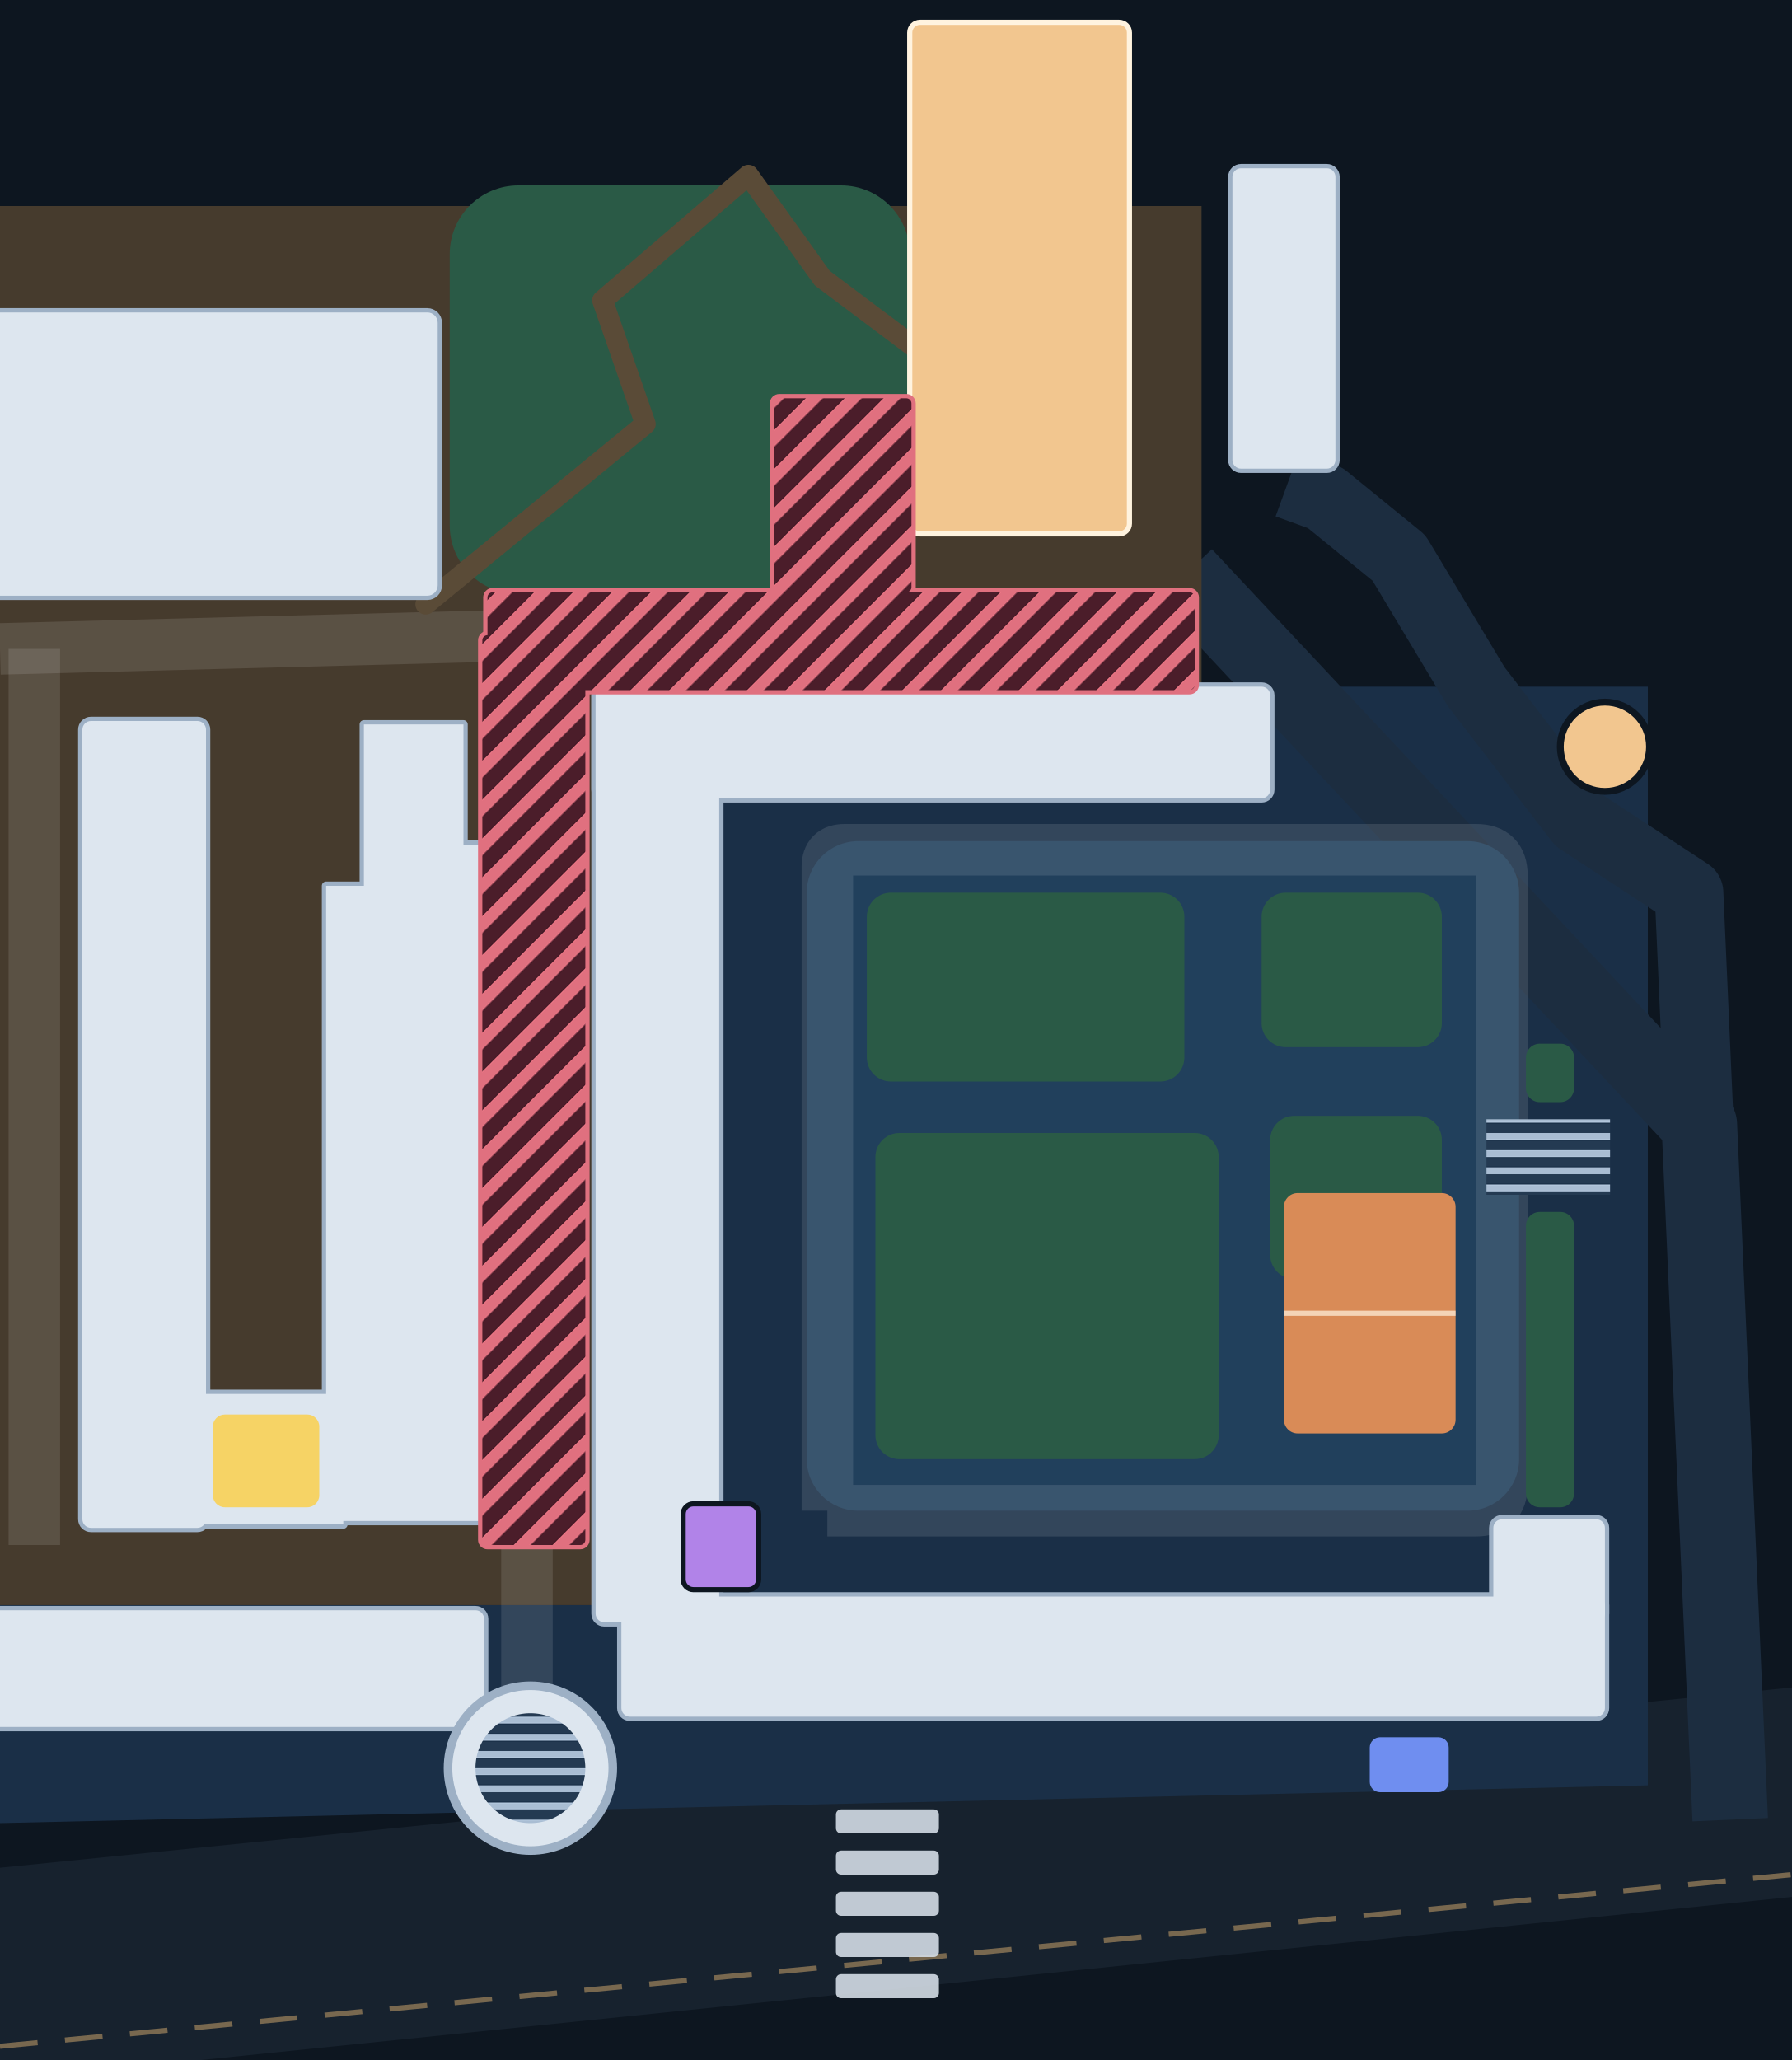
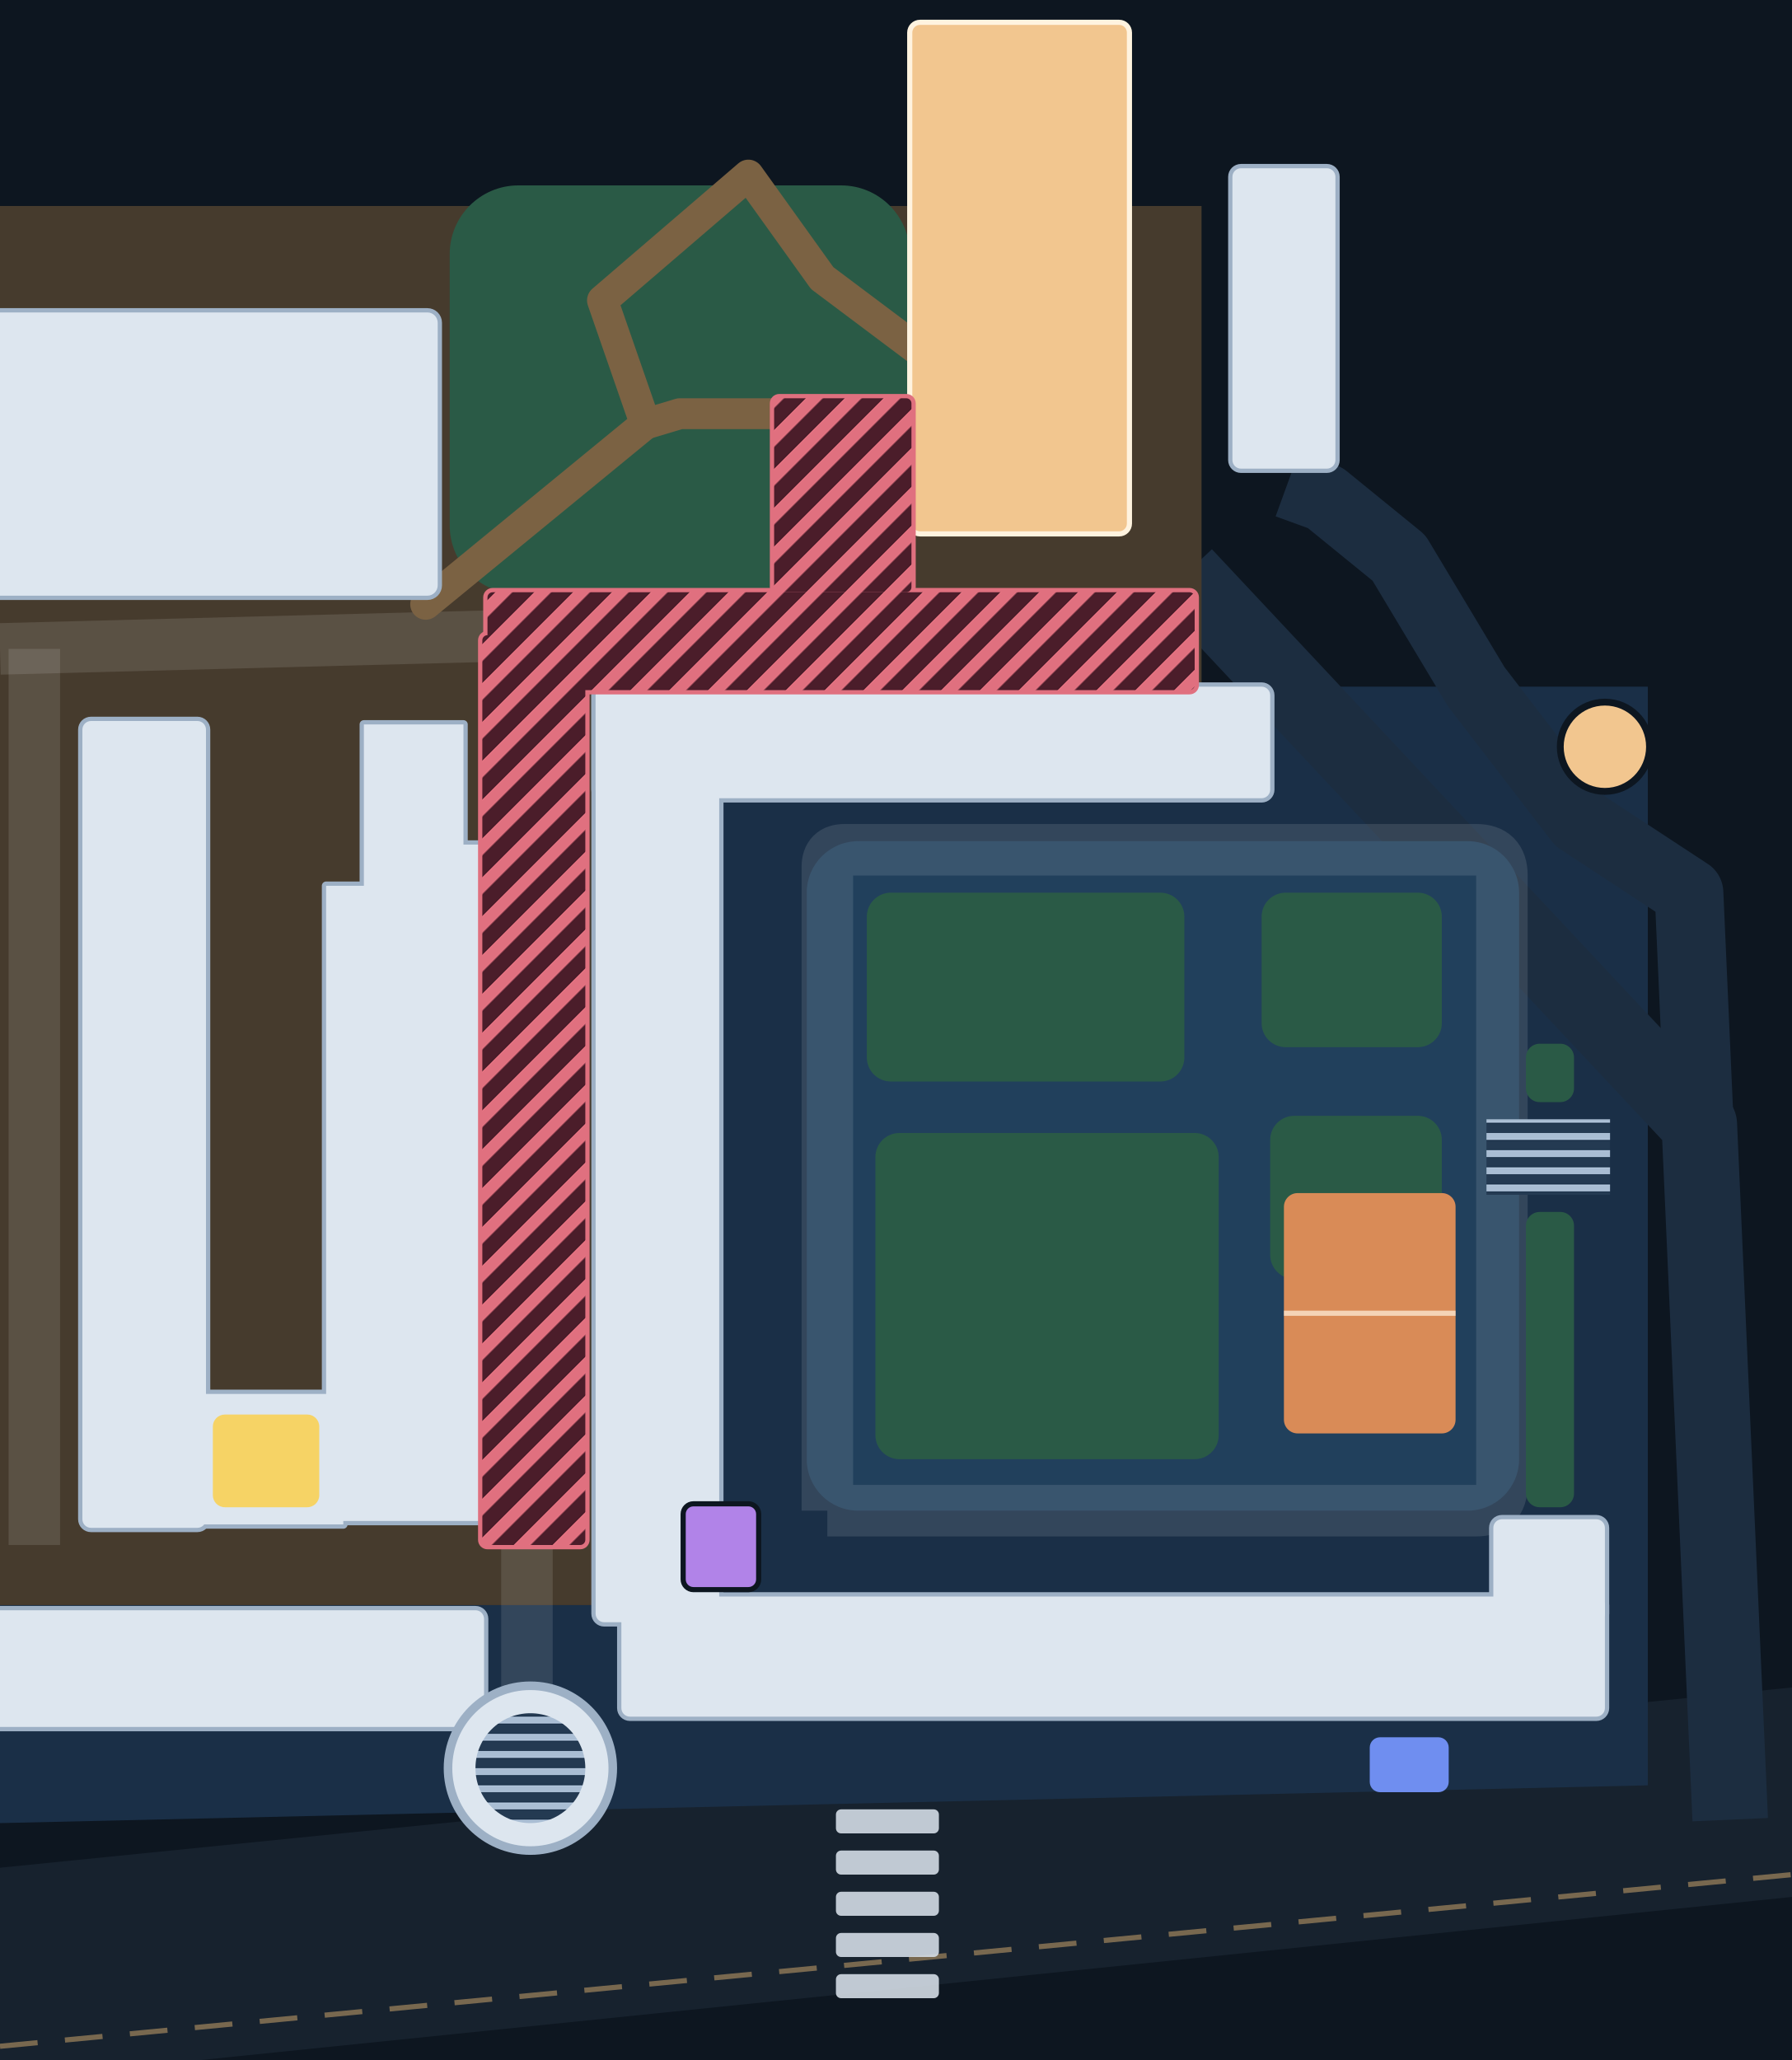
<svg xmlns="http://www.w3.org/2000/svg" viewBox="0 0 1044 1200" width="1044" height="1200">
  <defs>
    <pattern id="hatch" width="16" height="16" patternUnits="userSpaceOnUse" patternTransform="rotate(45)">
      <rect width="16" height="16" fill="#4b1d2a" />
      <rect width="7" height="16" fill="#e0707f" />
    </pattern>
    <pattern id="steps" width="10" height="10" patternUnits="userSpaceOnUse">
      <rect width="10" height="10" fill="#243a52" />
      <rect width="10" height="4" fill="#a9bdd3" />
    </pattern>
    <g id="bld">
      <rect x="-30" y="182" width="285" height="165" rx="6" />
      <rect x="718" y="98" width="60" height="175" rx="5" />
      <rect x="48" y="420" width="72" height="470" rx="5" />
      <rect x="110" y="812" width="90" height="76" />
      <path d="M212 422H270V492H294V886H190V516H212Z" />
      <rect x="347" y="400" width="393" height="65" rx="5" />
      <rect x="347" y="400" width="72" height="545" rx="5" />
      <rect x="362" y="930" width="573" height="70" rx="5" />
      <rect x="870" y="885" width="65" height="60" rx="5" />
      <rect x="-30" y="938" width="312" height="68" rx="5" />
    </g>
    <g id="red">
      <rect x="284" y="345" width="412" height="57" rx="3" />
      <rect x="281" y="370" width="60" height="530" rx="3" />
      <rect x="451" y="232" width="80" height="113" rx="3" />
    </g>
  </defs>
  <rect width="1044" height="1200" fill="#0d1620" />
  <polygon points="0,1088 1044,983 1044,1105 0,1212" fill="#17222e" />
  <path d="M0 1192L1044 1092" stroke="#c9a26a" stroke-width="3" stroke-dasharray="22 16" fill="none" opacity="0.55" />
  <polygon points="0,935 347,935 347,400 960,400 960,1040 0,1062" fill="#1a2f47" />
  <path d="M690 335L990 655L1008 1060" stroke="#1c2d40" stroke-width="44" stroke-linejoin="round" stroke-linecap="butt" fill="none" />
  <path d="M990 655L984 520L920 478L860 400L815 325L772 290L750 282" stroke="#1c2d40" stroke-width="40" stroke-linejoin="round" stroke-linecap="butt" fill="none" />
  <rect x="470" y="490" width="415" height="390" rx="30" fill="#21405c" />
  <polygon points="0,120 700,120 700,400 347,400 347,935 0,935" fill="#463b2d" />
  <g fill="none" stroke="#ffffff" stroke-opacity="0.11" stroke-width="30" stroke-linejoin="round">
    <path d="M0 378L690 360" />
    <path d="M20 378V900" />
    <path d="M307 400V1070" />
    <path d="M482 880V505Q482 495 492 495H860Q875 495 875 510V865Q875 880 860 880H482" />
  </g>
  <rect x="262" y="108" width="268" height="238" rx="40" fill="#2a5a46" />
-   <path d="M248 352L376 247L351 175L436 102L479 162L535 204" fill="none" stroke="#5a4b37" stroke-width="12" stroke-linejoin="round" stroke-linecap="round" />
+   <path d="M248 352L376 247L351 175L436 102L479 162L535 204" fill="none" stroke="#7b6243" stroke-width="18" stroke-linejoin="round" stroke-linecap="round" />
+   <path d="M376 247L396 241H462" fill="none" stroke="#7b6243" stroke-width="18" stroke-linejoin="round" stroke-linecap="butt" />
  <g fill="#2a5a46">
    <rect x="505" y="520" width="185" height="110" rx="14" />
    <rect x="735" y="520" width="105" height="90" rx="14" />
    <rect x="510" y="660" width="200" height="190" rx="14" />
    <rect x="740" y="650" width="100" height="95" rx="14" />
    <rect x="889" y="706" width="28" height="172" rx="8" />
    <rect x="889" y="608" width="28" height="34" rx="8" />
  </g>
  <rect x="748" y="695" width="100" height="140" rx="8" fill="#d98b57" />
  <path d="M748 765H848" stroke="#fff3df" stroke-width="3" opacity="0.7" />
  <use href="#bld" fill="#dde6ef" stroke="#9db0c5" stroke-width="5" stroke-linejoin="round" />
  <use href="#bld" fill="#dde6ef" />
  <rect x="530" y="13" width="128" height="298" rx="6" fill="#f2c68f" stroke="#fff3df" stroke-width="3" />
  <use href="#red" fill="none" stroke="#e0707f" stroke-width="5" stroke-linejoin="round" />
  <use href="#red" fill="url(#hatch)" />
  <g>
    <circle cx="309" cy="1030" r="48" fill="#dde6ef" stroke="#9db0c5" stroke-width="5" />
    <circle cx="309" cy="1030" r="32" fill="url(#steps)" />
  </g>
  <rect x="866" y="652" width="72" height="44" fill="url(#steps)" />
  <rect x="124" y="824" width="62" height="54" rx="7" fill="#f6d365" />
  <rect x="398" y="876" width="44" height="50" rx="6" fill="#b183e8" stroke="#0d1620" stroke-width="3" />
  <rect x="798" y="1012" width="46" height="32" rx="6" fill="#6f8ef0" />
  <circle cx="935" cy="435" r="26" fill="#f2c68f" stroke="#0d1620" stroke-width="4" />
  <g fill="#d3dbe4" opacity="0.9">
    <rect x="487" y="1054" width="60" height="14" rx="3" />
    <rect x="487" y="1078" width="60" height="14" rx="3" />
    <rect x="487" y="1102" width="60" height="14" rx="3" />
    <rect x="487" y="1126" width="60" height="14" rx="3" />
    <rect x="487" y="1150" width="60" height="14" rx="3" />
  </g>
</svg>
